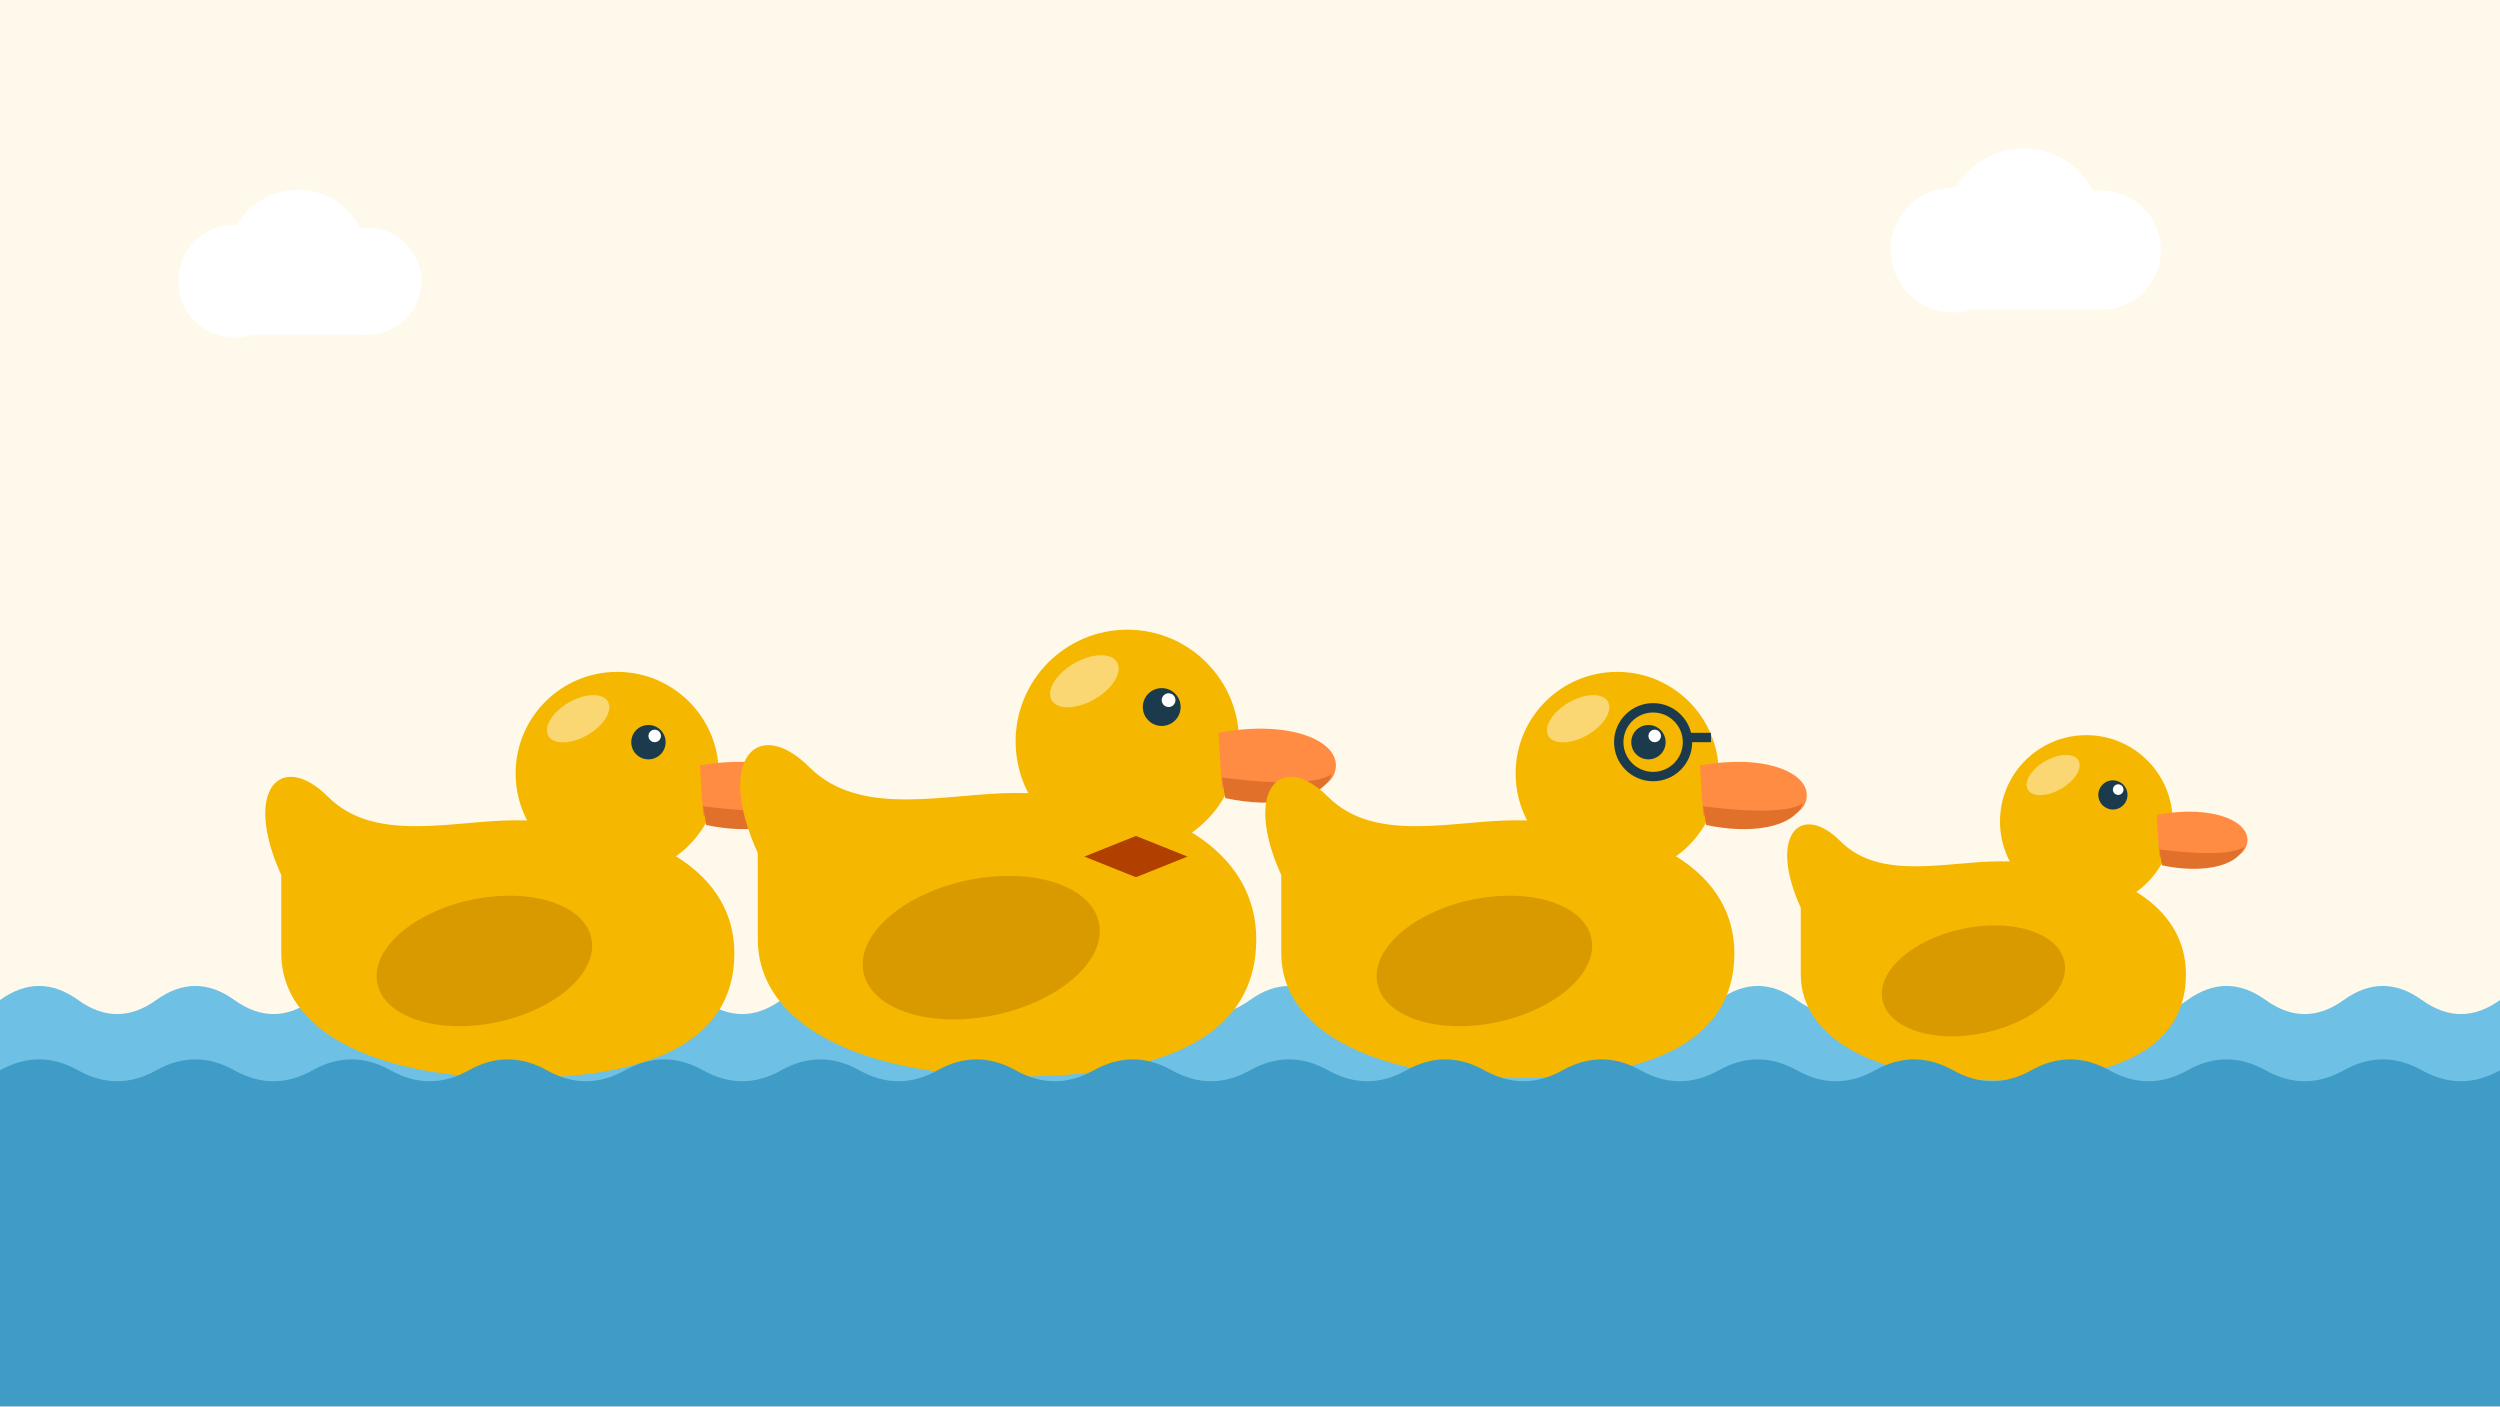
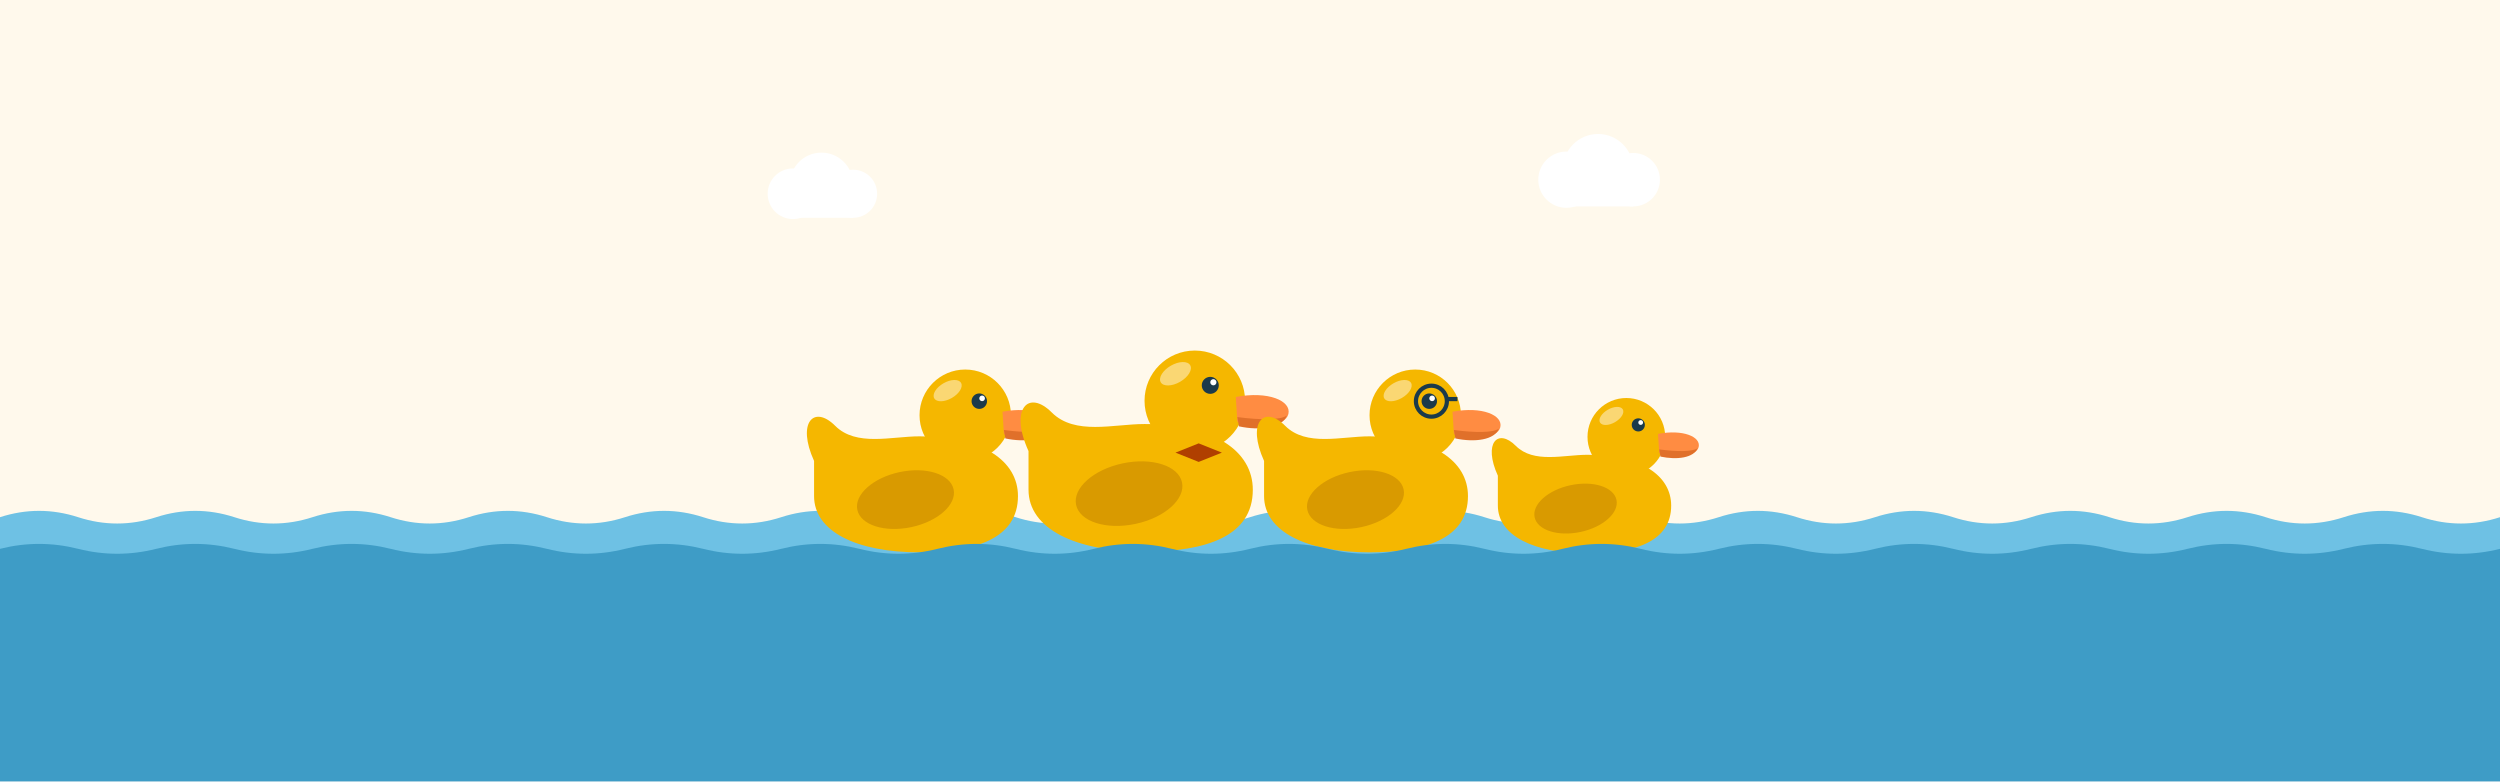
- <svg xmlns="http://www.w3.org/2000/svg" viewBox="0 0 1600 900" width="1600" height="900">
-   <rect width="1600" height="900" fill="#FFF9EC" />
-   <g transform="translate(150 180) scale(0.9)" fill="#FFFFFF">
-     <circle cx="0" cy="0" r="40" />
-     <circle cx="45" cy="-15" r="50" />
-     <circle cx="95" cy="0" r="38" />
-     <rect x="0" y="0" width="95" height="38" />
+ <svg xmlns="http://www.w3.org/2000/svg" viewBox="0 0 1600 500" width="1600" height="500">
+   <rect width="1600" height="500" fill="#FFF9EC" />
+   <path d="M0 331 q25 -8.1 50 0 t50 0 q25 -8.1 50 0 t50 0 q25 -8.1 50 0 t50 0 q25 -8.1 50 0 t50 0 q25 -8.1 50 0 t50 0 q25 -8.1 50 0 t50 0 q25 -8.1 50 0 t50 0 q25 -8.1 50 0 t50 0 q25 -8.1 50 0 t50 0 q25 -8.1 50 0 t50 0 q25 -8.1 50 0 t50 0 q25 -8.1 50 0 t50 0 q25 -8.1 50 0 t50 0 q25 -8.1 50 0 t50 0 q25 -8.1 50 0 t50 0 q25 -8.1 50 0 t50 0 V500 H0Z" fill="#6EC1E4" />
+   <g transform="translate(440 43) scale(0.45)">
+     <g transform="translate(150 180) scale(0.9)" fill="#FFFFFF">
+       <circle cx="0" cy="0" r="40" />
+       <circle cx="45" cy="-15" r="50" />
+       <circle cx="95" cy="0" r="38" />
+       <rect x="0" y="0" width="95" height="38" />
+     </g>
+     <g transform="translate(1250 160) scale(1)" fill="#FFFFFF">
+       <circle cx="0" cy="0" r="40" />
+       <circle cx="45" cy="-15" r="50" />
+       <circle cx="95" cy="0" r="38" />
+       <rect x="0" y="0" width="95" height="38" />
+     </g>
+     <g transform="translate(330 600) scale(1 1)">
+       <path d="M-150-40C-175-95-150-120-120-90-90-60-40-75 0-75 90-75 140-40 140 10 140 70 80 90 0 90-90 90-150 60-150 10Z" fill="#F5B700" />
+       <ellipse cx="-20" cy="15" rx="70" ry="40" fill="#D99A00" transform="rotate(-12 -20 15)" />
+       <circle cx="65" cy="-105" r="65" fill="#F5B700" />
+       <path d="M118-110C160-118 190-105 186-88 182-72 150-70 120-78Z" fill="#FF8C42" />
+       <path d="M120-84C150-80 176-80 184-86 178-70 150-66 122-72Z" fill="#E0702A" />
+       <circle cx="85" cy="-125" r="11" fill="#1B3A4B" />
+       <circle cx="89" cy="-129" r="4" fill="#FFFFFF" />
+       <ellipse cx="40" cy="-140" rx="22" ry="12" fill="#FFFFFF" opacity=".45" transform="rotate(-30 40 -140)" />
+     </g>
+     <g transform="translate(650 590) scale(1.1 1.1)">
+       <path d="M-150-40C-175-95-150-120-120-90-90-60-40-75 0-75 90-75 140-40 140 10 140 70 80 90 0 90-90 90-150 60-150 10Z" fill="#F5B700" />
+       <ellipse cx="-20" cy="15" rx="70" ry="40" fill="#D99A00" transform="rotate(-12 -20 15)" />
+       <circle cx="65" cy="-105" r="65" fill="#F5B700" />
+       <path d="M118-110C160-118 190-105 186-88 182-72 150-70 120-78Z" fill="#FF8C42" />
+       <path d="M120-84C150-80 176-80 184-86 178-70 150-66 122-72Z" fill="#E0702A" />
+       <circle cx="85" cy="-125" r="11" fill="#1B3A4B" />
+       <circle cx="89" cy="-129" r="4" fill="#FFFFFF" />
+       <ellipse cx="40" cy="-140" rx="22" ry="12" fill="#FFFFFF" opacity=".45" transform="rotate(-30 40 -140)" />
+       <path d="M40-38L70-50 70-26ZM100-38L70-50 70-26Z" fill="#B03F00" />
+       <circle cx="70" cy="-38" r="7" fill="#B03F00" />
+     </g>
+     <g transform="translate(970 600) scale(1 1)">
+       <path d="M-150-40C-175-95-150-120-120-90-90-60-40-75 0-75 90-75 140-40 140 10 140 70 80 90 0 90-90 90-150 60-150 10Z" fill="#F5B700" />
+       <ellipse cx="-20" cy="15" rx="70" ry="40" fill="#D99A00" transform="rotate(-12 -20 15)" />
+       <circle cx="65" cy="-105" r="65" fill="#F5B700" />
+       <path d="M118-110C160-118 190-105 186-88 182-72 150-70 120-78Z" fill="#FF8C42" />
+       <path d="M120-84C150-80 176-80 184-86 178-70 150-66 122-72Z" fill="#E0702A" />
+       <circle cx="85" cy="-125" r="11" fill="#1B3A4B" />
+       <circle cx="89" cy="-129" r="4" fill="#FFFFFF" />
+       <ellipse cx="40" cy="-140" rx="22" ry="12" fill="#FFFFFF" opacity=".45" transform="rotate(-30 40 -140)" />
+       <circle cx="88" cy="-125" r="22" fill="none" stroke="#1B3A4B" stroke-width="6" />
+       <path d="M110-128H125" stroke="#1B3A4B" stroke-width="6" />
+     </g>
+     <g transform="translate(1280 615) scale(0.85 0.85)">
+       <path d="M-150-40C-175-95-150-120-120-90-90-60-40-75 0-75 90-75 140-40 140 10 140 70 80 90 0 90-90 90-150 60-150 10Z" fill="#F5B700" />
+       <ellipse cx="-20" cy="15" rx="70" ry="40" fill="#D99A00" transform="rotate(-12 -20 15)" />
+       <circle cx="65" cy="-105" r="65" fill="#F5B700" />
+       <path d="M118-110C160-118 190-105 186-88 182-72 150-70 120-78Z" fill="#FF8C42" />
+       <path d="M120-84C150-80 176-80 184-86 178-70 150-66 122-72Z" fill="#E0702A" />
+       <circle cx="85" cy="-125" r="11" fill="#1B3A4B" />
+       <circle cx="89" cy="-129" r="4" fill="#FFFFFF" />
+       <ellipse cx="40" cy="-140" rx="22" ry="12" fill="#FFFFFF" opacity=".45" transform="rotate(-30 40 -140)" />
+     </g>
  </g>
-   <g transform="translate(1250 160) scale(1)" fill="#FFFFFF">
-     <circle cx="0" cy="0" r="40" />
-     <circle cx="45" cy="-15" r="50" />
-     <circle cx="95" cy="0" r="38" />
-     <rect x="0" y="0" width="95" height="38" />
-   </g>
-   <path d="M0 640 q25 -18 50 0 t50 0 q25 -18 50 0 t50 0 q25 -18 50 0 t50 0 q25 -18 50 0 t50 0 q25 -18 50 0 t50 0 q25 -18 50 0 t50 0 q25 -18 50 0 t50 0 q25 -18 50 0 t50 0 q25 -18 50 0 t50 0 q25 -18 50 0 t50 0 q25 -18 50 0 t50 0 q25 -18 50 0 t50 0 q25 -18 50 0 t50 0 q25 -18 50 0 t50 0 q25 -18 50 0 t50 0 q25 -18 50 0 t50 0 V900 H0Z" fill="#6EC1E4" />
-   <g transform="translate(330 600) scale(1 1)">
-     <path d="M-150-40C-175-95-150-120-120-90-90-60-40-75 0-75 90-75 140-40 140 10 140 70 80 90 0 90-90 90-150 60-150 10Z" fill="#F5B700" />
-     <ellipse cx="-20" cy="15" rx="70" ry="40" fill="#D99A00" transform="rotate(-12 -20 15)" />
-     <circle cx="65" cy="-105" r="65" fill="#F5B700" />
-     <path d="M118-110C160-118 190-105 186-88 182-72 150-70 120-78Z" fill="#FF8C42" />
-     <path d="M120-84C150-80 176-80 184-86 178-70 150-66 122-72Z" fill="#E0702A" />
-     <circle cx="85" cy="-125" r="11" fill="#1B3A4B" />
-     <circle cx="89" cy="-129" r="4" fill="#FFFFFF" />
-     <ellipse cx="40" cy="-140" rx="22" ry="12" fill="#FFFFFF" opacity=".45" transform="rotate(-30 40 -140)" />
-   </g>
-   <g transform="translate(650 590) scale(1.1 1.1)">
-     <path d="M-150-40C-175-95-150-120-120-90-90-60-40-75 0-75 90-75 140-40 140 10 140 70 80 90 0 90-90 90-150 60-150 10Z" fill="#F5B700" />
-     <ellipse cx="-20" cy="15" rx="70" ry="40" fill="#D99A00" transform="rotate(-12 -20 15)" />
-     <circle cx="65" cy="-105" r="65" fill="#F5B700" />
-     <path d="M118-110C160-118 190-105 186-88 182-72 150-70 120-78Z" fill="#FF8C42" />
-     <path d="M120-84C150-80 176-80 184-86 178-70 150-66 122-72Z" fill="#E0702A" />
-     <circle cx="85" cy="-125" r="11" fill="#1B3A4B" />
-     <circle cx="89" cy="-129" r="4" fill="#FFFFFF" />
-     <ellipse cx="40" cy="-140" rx="22" ry="12" fill="#FFFFFF" opacity=".45" transform="rotate(-30 40 -140)" />
-     <path d="M40-38L70-50 70-26ZM100-38L70-50 70-26Z" fill="#B03F00" />
-     <circle cx="70" cy="-38" r="7" fill="#B03F00" />
-   </g>
-   <g transform="translate(970 600) scale(1 1)">
-     <path d="M-150-40C-175-95-150-120-120-90-90-60-40-75 0-75 90-75 140-40 140 10 140 70 80 90 0 90-90 90-150 60-150 10Z" fill="#F5B700" />
-     <ellipse cx="-20" cy="15" rx="70" ry="40" fill="#D99A00" transform="rotate(-12 -20 15)" />
-     <circle cx="65" cy="-105" r="65" fill="#F5B700" />
-     <path d="M118-110C160-118 190-105 186-88 182-72 150-70 120-78Z" fill="#FF8C42" />
-     <path d="M120-84C150-80 176-80 184-86 178-70 150-66 122-72Z" fill="#E0702A" />
-     <circle cx="85" cy="-125" r="11" fill="#1B3A4B" />
-     <circle cx="89" cy="-129" r="4" fill="#FFFFFF" />
-     <ellipse cx="40" cy="-140" rx="22" ry="12" fill="#FFFFFF" opacity=".45" transform="rotate(-30 40 -140)" />
-     <circle cx="88" cy="-125" r="22" fill="none" stroke="#1B3A4B" stroke-width="6" />
-     <path d="M110-128H125" stroke="#1B3A4B" stroke-width="6" />
-   </g>
-   <g transform="translate(1280 615) scale(0.85 0.85)">
-     <path d="M-150-40C-175-95-150-120-120-90-90-60-40-75 0-75 90-75 140-40 140 10 140 70 80 90 0 90-90 90-150 60-150 10Z" fill="#F5B700" />
-     <ellipse cx="-20" cy="15" rx="70" ry="40" fill="#D99A00" transform="rotate(-12 -20 15)" />
-     <circle cx="65" cy="-105" r="65" fill="#F5B700" />
-     <path d="M118-110C160-118 190-105 186-88 182-72 150-70 120-78Z" fill="#FF8C42" />
-     <path d="M120-84C150-80 176-80 184-86 178-70 150-66 122-72Z" fill="#E0702A" />
-     <circle cx="85" cy="-125" r="11" fill="#1B3A4B" />
-     <circle cx="89" cy="-129" r="4" fill="#FFFFFF" />
-     <ellipse cx="40" cy="-140" rx="22" ry="12" fill="#FFFFFF" opacity=".45" transform="rotate(-30 40 -140)" />
-   </g>
-   <path d="M0 685 q25 -14 50 0 t50 0 q25 -14 50 0 t50 0 q25 -14 50 0 t50 0 q25 -14 50 0 t50 0 q25 -14 50 0 t50 0 q25 -14 50 0 t50 0 q25 -14 50 0 t50 0 q25 -14 50 0 t50 0 q25 -14 50 0 t50 0 q25 -14 50 0 t50 0 q25 -14 50 0 t50 0 q25 -14 50 0 t50 0 q25 -14 50 0 t50 0 q25 -14 50 0 t50 0 q25 -14 50 0 t50 0 q25 -14 50 0 t50 0 V900 H0Z" fill="#3E9CC6" />
+   <path d="M0 351.25 q25 -6.3 50 0 t50 0 q25 -6.3 50 0 t50 0 q25 -6.3 50 0 t50 0 q25 -6.3 50 0 t50 0 q25 -6.3 50 0 t50 0 q25 -6.3 50 0 t50 0 q25 -6.3 50 0 t50 0 q25 -6.3 50 0 t50 0 q25 -6.3 50 0 t50 0 q25 -6.3 50 0 t50 0 q25 -6.3 50 0 t50 0 q25 -6.3 50 0 t50 0 q25 -6.3 50 0 t50 0 q25 -6.3 50 0 t50 0 q25 -6.3 50 0 t50 0 q25 -6.3 50 0 t50 0 V500 H0Z" fill="#3E9CC6" />
</svg>
